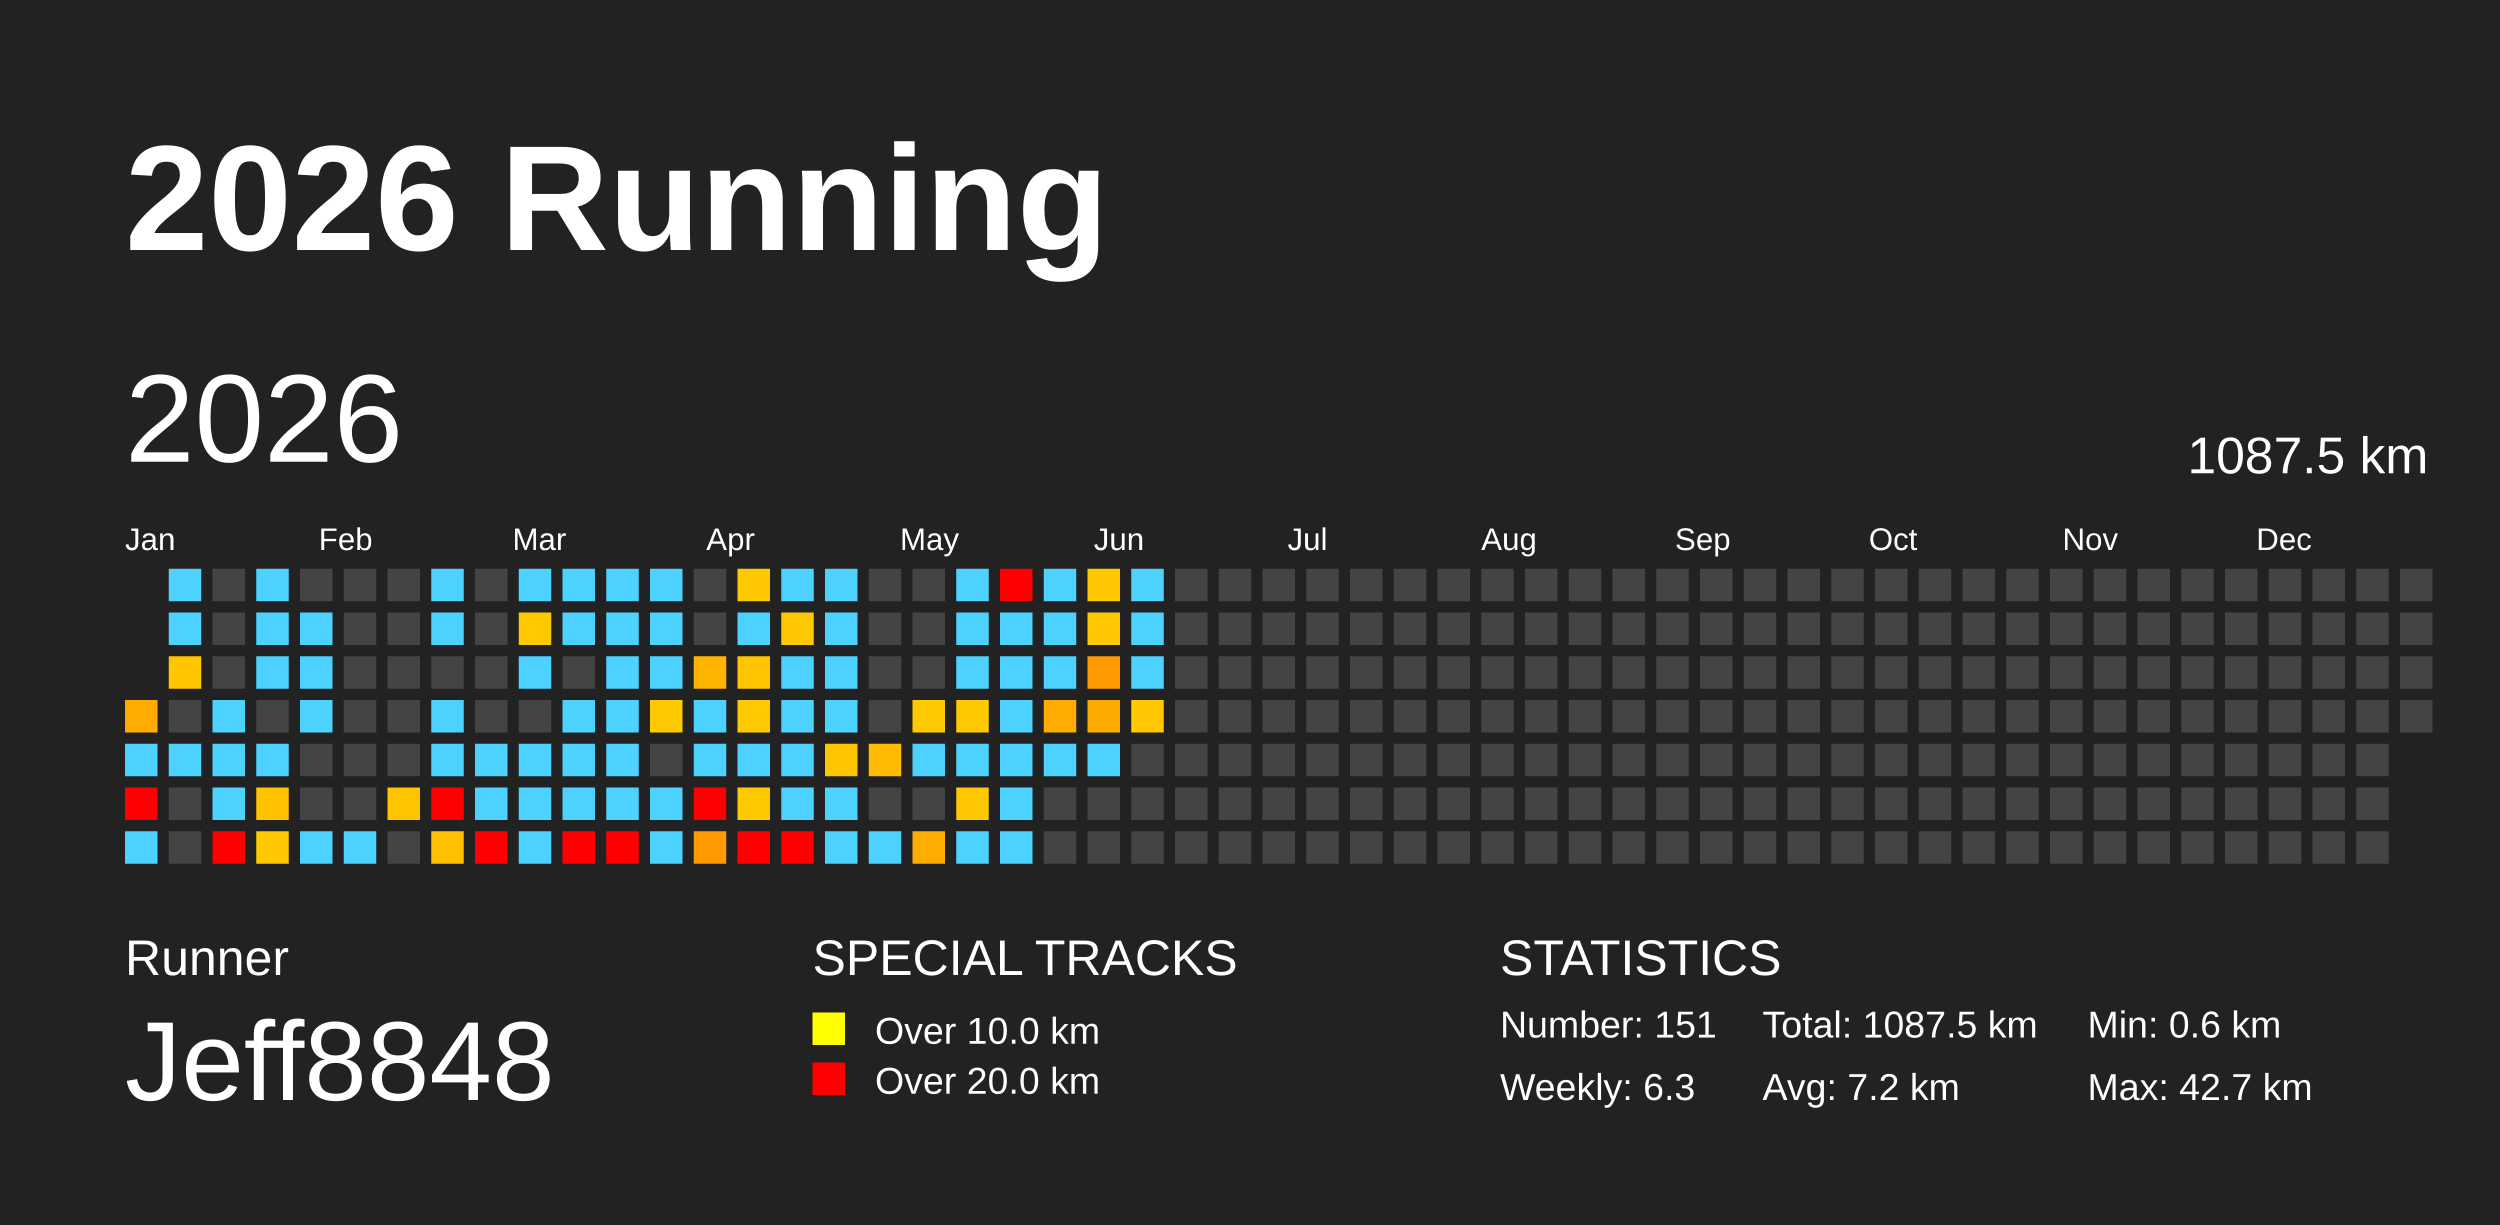
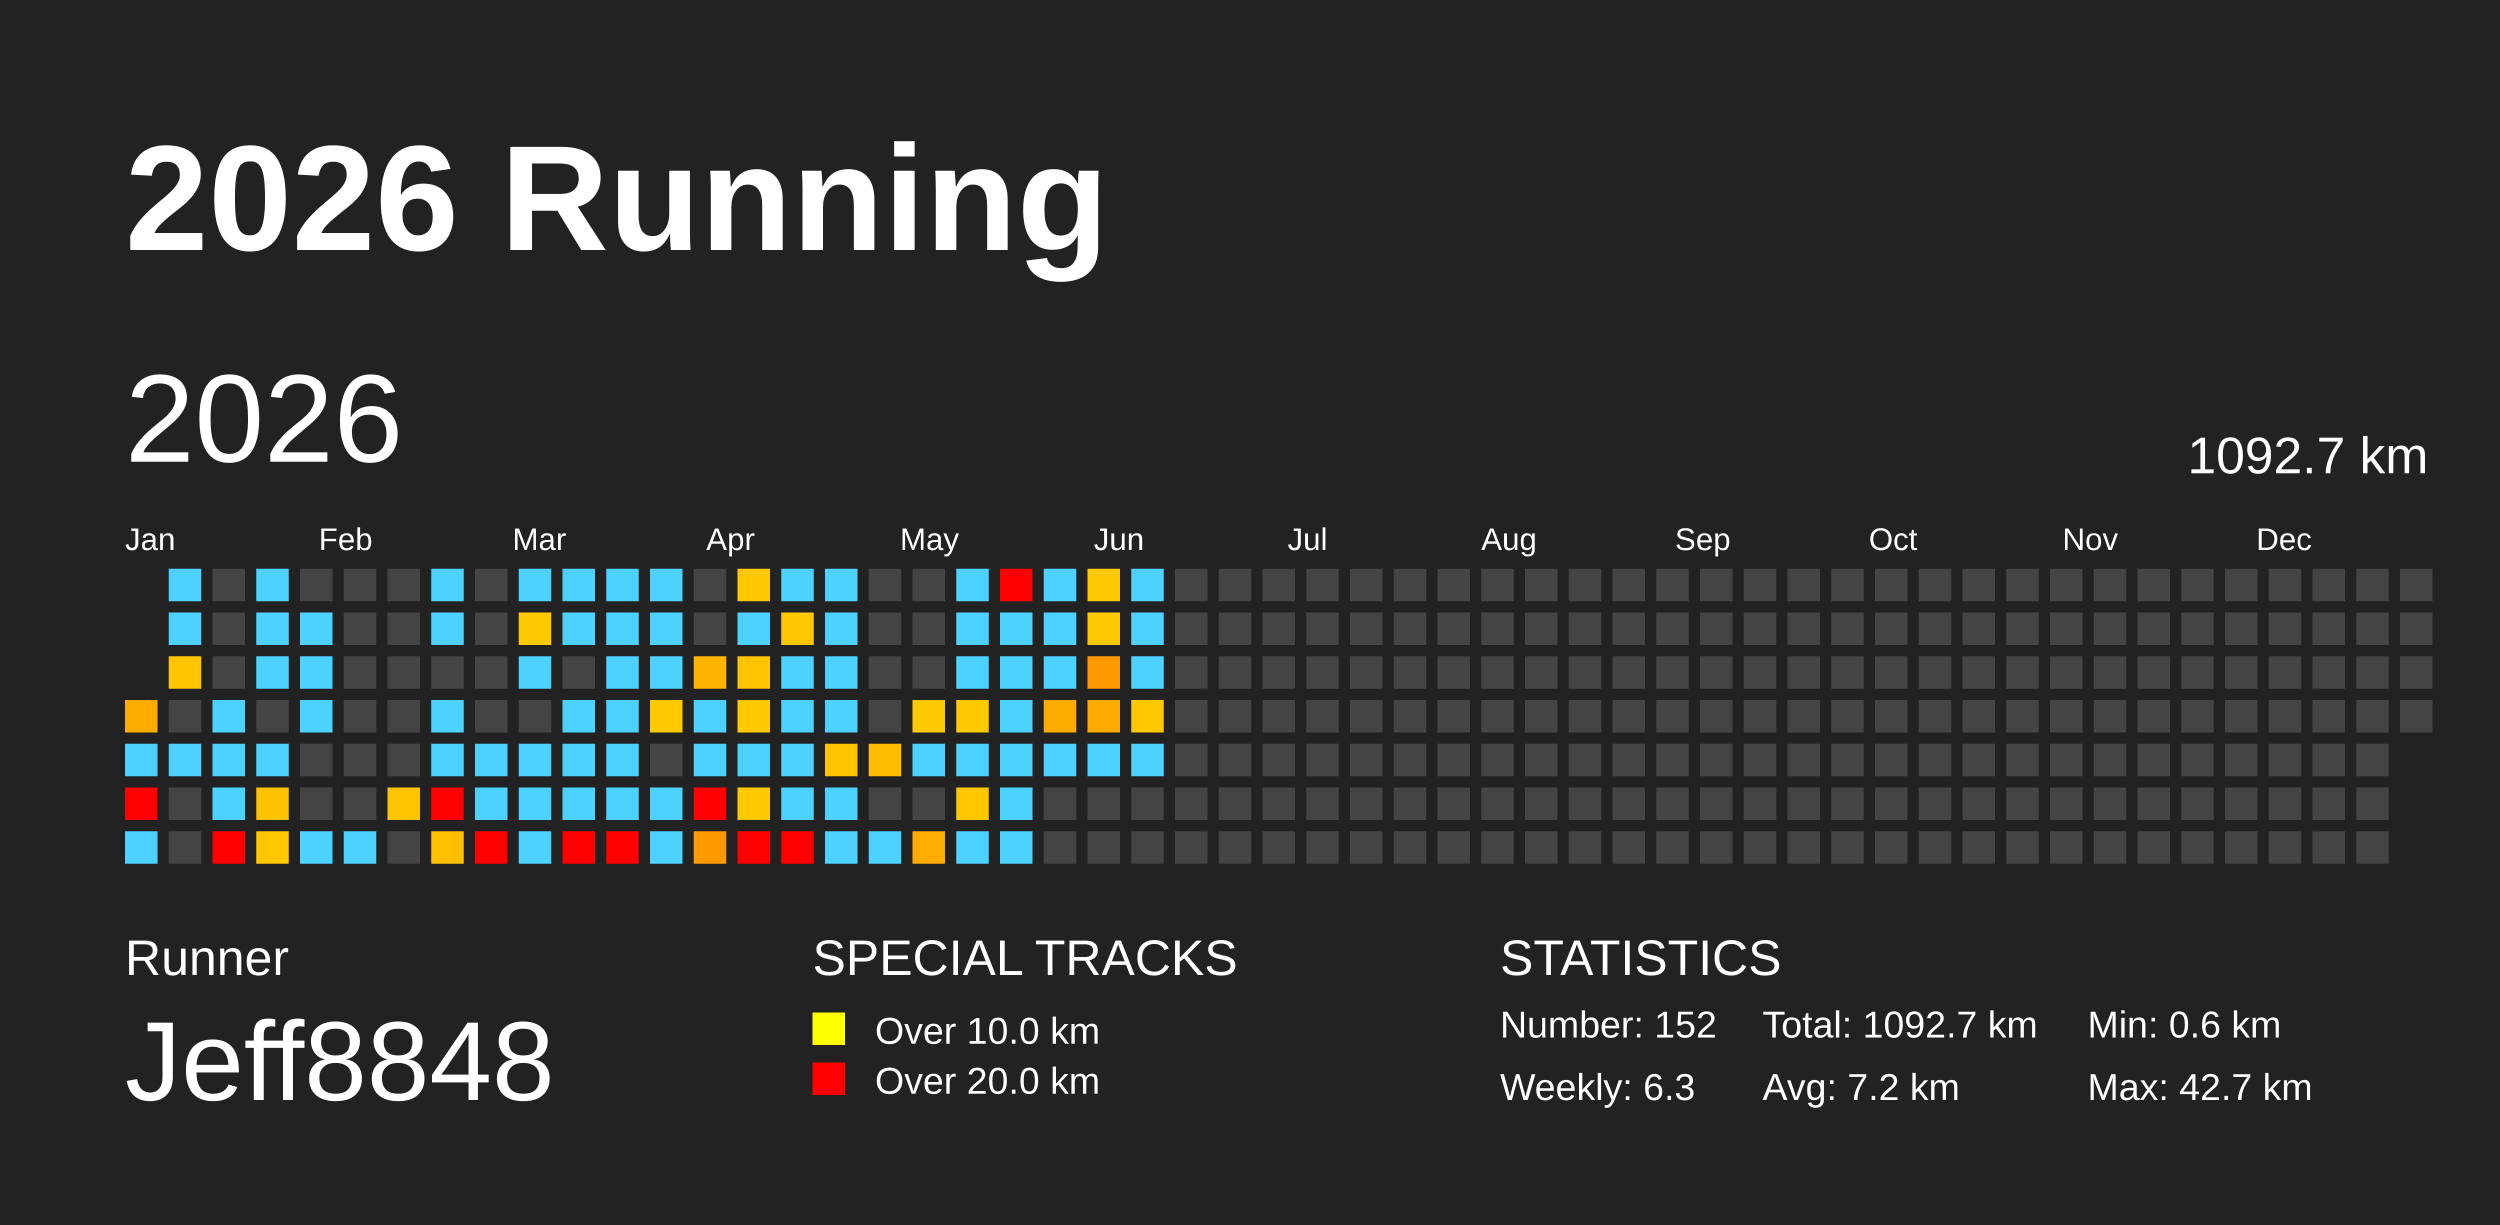
<svg xmlns="http://www.w3.org/2000/svg" baseProfile="full" height="98mm" version="1.1" viewBox="0,0,200,98" width="200mm">
  <defs />
  <rect fill="#222222" height="98" width="200" x="0" y="0" />
  <text fill="#FFFFFF" style="font-size:12px; font-family:Arial; font-weight:bold;" x="10" y="20">2026 Running</text>
  <text fill="#FFFFFF" style="font-size:4px; font-family:Arial" x="10" y="78">Runner</text>
  <text fill="#FFFFFF" style="font-size:9px; font-family:Arial" x="10" y="88">Jeff8848</text>
  <text fill="#FFFFFF" style="font-size:4px; font-family:Arial" x="65" y="78">SPECIAL TRACKS</text>
  <rect fill="yellow" height="2.6" width="2.6" x="65" y="81" />
  <text fill="#FFFFFF" style="font-size:3px; font-family:Arial" x="70" y="83.5">Over 10.0 km</text>
  <rect fill="red" height="2.6" width="2.6" x="65" y="85" />
  <text fill="#FFFFFF" style="font-size:3px; font-family:Arial" x="70" y="87.5">Over 20.0 km</text>
  <text fill="#FFFFFF" style="font-size:4px; font-family:Arial" x="120" y="78">STATISTICS</text>
-   <text fill="#FFFFFF" style="font-size:3px; font-family:Arial" x="120" y="83">Number: 151</text>
+   <text fill="#FFFFFF" style="font-size:3px; font-family:Arial" x="120" y="83">Number: 152</text>
  <text fill="#FFFFFF" style="font-size:3px; font-family:Arial" x="120" y="88">Weekly: 6.3</text>
-   <text fill="#FFFFFF" style="font-size:3px; font-family:Arial" x="141" y="83">Total: 1087.5 km</text>
+   <text fill="#FFFFFF" style="font-size:3px; font-family:Arial" x="141" y="83">Total: 1092.7 km</text>
  <text fill="#FFFFFF" style="font-size:3px; font-family:Arial" x="141" y="88">Avg: 7.2 km</text>
  <text fill="#FFFFFF" style="font-size:3px; font-family:Arial" x="167" y="83">Min: 0.6 km</text>
  <text fill="#FFFFFF" style="font-size:3px; font-family:Arial" x="167" y="88">Max: 42.7 km</text>
  <text dominant-baseline="hanging" fill="#FFFFFF" style="font-size:10.0px; font-family:Arial;" x="10" y="30">2026</text>
-   <text dominant-baseline="hanging" fill="#FFFFFF" style="font-size:4.125px; font-family:Arial;" x="175" y="35">1087.5 km</text>
+   <text dominant-baseline="hanging" fill="#FFFFFF" style="font-size:4.125px; font-family:Arial;" x="175" y="35">1092.7 km</text>
  <text fill="#FFFFFF" style="font-size:2.5px; font-family:Arial" x="10.0" y="44">Jan</text>
  <text fill="#FFFFFF" style="font-size:2.5px; font-family:Arial" x="25.5" y="44">Feb</text>
  <text fill="#FFFFFF" style="font-size:2.5px; font-family:Arial" x="41.0" y="44">Mar</text>
  <text fill="#FFFFFF" style="font-size:2.5px; font-family:Arial" x="56.5" y="44">Apr</text>
  <text fill="#FFFFFF" style="font-size:2.5px; font-family:Arial" x="72.0" y="44">May</text>
  <text fill="#FFFFFF" style="font-size:2.5px; font-family:Arial" x="87.5" y="44">Jun</text>
  <text fill="#FFFFFF" style="font-size:2.5px; font-family:Arial" x="103.0" y="44">Jul</text>
  <text fill="#FFFFFF" style="font-size:2.5px; font-family:Arial" x="118.5" y="44">Aug</text>
  <text fill="#FFFFFF" style="font-size:2.5px; font-family:Arial" x="134.0" y="44">Sep</text>
  <text fill="#FFFFFF" style="font-size:2.5px; font-family:Arial" x="149.5" y="44">Oct</text>
  <text fill="#FFFFFF" style="font-size:2.5px; font-family:Arial" x="165.0" y="44">Nov</text>
  <text fill="#FFFFFF" style="font-size:2.5px; font-family:Arial" x="180.5" y="44">Dec</text>
  <rect fill="#ffab00" height="2.6" width="2.6" x="10.0" y="56.0" />
  <rect fill="#4dd2ff" height="2.6" width="2.6" x="10.0" y="59.5" />
  <rect fill="red" height="2.6" width="2.6" x="10.0" y="63.0" />
  <rect fill="#4dd2ff" height="2.6" width="2.6" x="10.0" y="66.5" />
  <rect fill="#4dd2ff" height="2.6" width="2.6" x="13.5" y="45.5" />
  <rect fill="#4dd2ff" height="2.6" width="2.6" x="13.5" y="49.0" />
  <rect fill="#ffc600" height="2.6" width="2.6" x="13.5" y="52.5" />
  <rect fill="#444444" height="2.6" width="2.6" x="13.5" y="56.0" />
  <rect fill="#4dd2ff" height="2.6" width="2.6" x="13.5" y="59.5" />
  <rect fill="#444444" height="2.6" width="2.6" x="13.5" y="63.0" />
  <rect fill="#444444" height="2.6" width="2.6" x="13.5" y="66.5" />
  <rect fill="#444444" height="2.6" width="2.6" x="17.0" y="45.5" />
  <rect fill="#444444" height="2.6" width="2.6" x="17.0" y="49.0" />
  <rect fill="#444444" height="2.6" width="2.6" x="17.0" y="52.5" />
  <rect fill="#4dd2ff" height="2.6" width="2.6" x="17.0" y="56.0" />
  <rect fill="#4dd2ff" height="2.6" width="2.6" x="17.0" y="59.5" />
  <rect fill="#4dd2ff" height="2.6" width="2.6" x="17.0" y="63.0" />
  <rect fill="red" height="2.6" width="2.6" x="17.0" y="66.5" />
  <rect fill="#4dd2ff" height="2.6" width="2.6" x="20.5" y="45.5" />
  <rect fill="#4dd2ff" height="2.6" width="2.6" x="20.5" y="49.0" />
  <rect fill="#4dd2ff" height="2.6" width="2.6" x="20.5" y="52.5" />
  <rect fill="#444444" height="2.6" width="2.6" x="20.5" y="56.0" />
  <rect fill="#4dd2ff" height="2.6" width="2.6" x="20.5" y="59.5" />
  <rect fill="#ffc200" height="2.6" width="2.6" x="20.5" y="63.0" />
  <rect fill="#ffc800" height="2.6" width="2.6" x="20.5" y="66.5" />
  <rect fill="#444444" height="2.6" width="2.6" x="24.0" y="45.5" />
  <rect fill="#4dd2ff" height="2.6" width="2.6" x="24.0" y="49.0" />
  <rect fill="#4dd2ff" height="2.6" width="2.6" x="24.0" y="52.5" />
  <rect fill="#4dd2ff" height="2.6" width="2.6" x="24.0" y="56.0" />
  <rect fill="#444444" height="2.6" width="2.6" x="24.0" y="59.5" />
  <rect fill="#444444" height="2.6" width="2.6" x="24.0" y="63.0" />
  <rect fill="#4dd2ff" height="2.6" width="2.6" x="24.0" y="66.5" />
  <rect fill="#444444" height="2.6" width="2.6" x="27.5" y="45.5" />
  <rect fill="#444444" height="2.6" width="2.6" x="27.5" y="49.0" />
  <rect fill="#444444" height="2.6" width="2.6" x="27.5" y="52.5" />
  <rect fill="#444444" height="2.6" width="2.6" x="27.5" y="56.0" />
  <rect fill="#444444" height="2.6" width="2.6" x="27.5" y="59.5" />
  <rect fill="#444444" height="2.6" width="2.6" x="27.5" y="63.0" />
  <rect fill="#4dd2ff" height="2.6" width="2.6" x="27.5" y="66.5" />
  <rect fill="#444444" height="2.6" width="2.6" x="31.0" y="45.5" />
  <rect fill="#444444" height="2.6" width="2.6" x="31.0" y="49.0" />
  <rect fill="#444444" height="2.6" width="2.6" x="31.0" y="52.5" />
  <rect fill="#444444" height="2.6" width="2.6" x="31.0" y="56.0" />
  <rect fill="#444444" height="2.6" width="2.6" x="31.0" y="59.5" />
  <rect fill="#ffc400" height="2.6" width="2.6" x="31.0" y="63.0" />
  <rect fill="#444444" height="2.6" width="2.6" x="31.0" y="66.5" />
  <rect fill="#4dd2ff" height="2.6" width="2.6" x="34.5" y="45.5" />
  <rect fill="#4dd2ff" height="2.6" width="2.6" x="34.5" y="49.0" />
  <rect fill="#444444" height="2.6" width="2.6" x="34.5" y="52.5" />
  <rect fill="#4dd2ff" height="2.6" width="2.6" x="34.5" y="56.0" />
  <rect fill="#4dd2ff" height="2.6" width="2.6" x="34.5" y="59.5" />
  <rect fill="red" height="2.6" width="2.6" x="34.5" y="63.0" />
  <rect fill="#ffc000" height="2.6" width="2.6" x="34.5" y="66.5" />
  <rect fill="#444444" height="2.6" width="2.6" x="38.0" y="45.5" />
  <rect fill="#444444" height="2.6" width="2.6" x="38.0" y="49.0" />
  <rect fill="#444444" height="2.6" width="2.6" x="38.0" y="52.5" />
  <rect fill="#444444" height="2.6" width="2.6" x="38.0" y="56.0" />
  <rect fill="#4dd2ff" height="2.6" width="2.6" x="38.0" y="59.5" />
  <rect fill="#4dd2ff" height="2.6" width="2.6" x="38.0" y="63.0" />
  <rect fill="red" height="2.6" width="2.6" x="38.0" y="66.5" />
  <rect fill="#4dd2ff" height="2.6" width="2.6" x="41.5" y="45.5" />
  <rect fill="#ffc900" height="2.6" width="2.6" x="41.5" y="49.0" />
  <rect fill="#4dd2ff" height="2.6" width="2.6" x="41.5" y="52.5" />
  <rect fill="#444444" height="2.6" width="2.6" x="41.5" y="56.0" />
  <rect fill="#4dd2ff" height="2.6" width="2.6" x="41.5" y="59.5" />
  <rect fill="#4dd2ff" height="2.6" width="2.6" x="41.5" y="63.0" />
  <rect fill="#4dd2ff" height="2.6" width="2.6" x="41.5" y="66.5" />
  <rect fill="#4dd2ff" height="2.6" width="2.6" x="45.0" y="45.5" />
  <rect fill="#4dd2ff" height="2.6" width="2.6" x="45.0" y="49.0" />
  <rect fill="#444444" height="2.6" width="2.6" x="45.0" y="52.5" />
  <rect fill="#4dd2ff" height="2.6" width="2.6" x="45.0" y="56.0" />
  <rect fill="#4dd2ff" height="2.6" width="2.6" x="45.0" y="59.5" />
  <rect fill="#4dd2ff" height="2.6" width="2.6" x="45.0" y="63.0" />
  <rect fill="red" height="2.6" width="2.6" x="45.0" y="66.5" />
  <rect fill="#4dd2ff" height="2.6" width="2.6" x="48.5" y="45.5" />
  <rect fill="#4dd2ff" height="2.6" width="2.6" x="48.5" y="49.0" />
  <rect fill="#4dd2ff" height="2.6" width="2.6" x="48.5" y="52.5" />
  <rect fill="#4dd2ff" height="2.6" width="2.6" x="48.5" y="56.0" />
  <rect fill="#4dd2ff" height="2.6" width="2.6" x="48.5" y="59.5" />
  <rect fill="#4dd2ff" height="2.6" width="2.6" x="48.5" y="63.0" />
  <rect fill="red" height="2.6" width="2.6" x="48.5" y="66.5" />
  <rect fill="#4dd2ff" height="2.6" width="2.6" x="52.0" y="45.5" />
  <rect fill="#4dd2ff" height="2.6" width="2.6" x="52.0" y="49.0" />
  <rect fill="#4dd2ff" height="2.6" width="2.6" x="52.0" y="52.5" />
  <rect fill="#ffc900" height="2.6" width="2.6" x="52.0" y="56.0" />
  <rect fill="#444444" height="2.6" width="2.6" x="52.0" y="59.5" />
  <rect fill="#4dd2ff" height="2.6" width="2.6" x="52.0" y="63.0" />
  <rect fill="#4dd2ff" height="2.6" width="2.6" x="52.0" y="66.5" />
  <rect fill="#444444" height="2.6" width="2.6" x="55.5" y="45.5" />
  <rect fill="#444444" height="2.6" width="2.6" x="55.5" y="49.0" />
  <rect fill="#ffb400" height="2.6" width="2.6" x="55.5" y="52.5" />
  <rect fill="#4dd2ff" height="2.6" width="2.6" x="55.5" y="56.0" />
  <rect fill="#4dd2ff" height="2.6" width="2.6" x="55.5" y="59.5" />
  <rect fill="red" height="2.6" width="2.6" x="55.5" y="63.0" />
  <rect fill="#ff9b00" height="2.6" width="2.6" x="55.5" y="66.5" />
  <rect fill="#ffc800" height="2.6" width="2.6" x="59.0" y="45.5" />
  <rect fill="#4dd2ff" height="2.6" width="2.6" x="59.0" y="49.0" />
  <rect fill="#ffc500" height="2.6" width="2.6" x="59.0" y="52.5" />
  <rect fill="#ffc900" height="2.6" width="2.6" x="59.0" y="56.0" />
  <rect fill="#4dd2ff" height="2.6" width="2.6" x="59.0" y="59.5" />
  <rect fill="#ffc900" height="2.6" width="2.6" x="59.0" y="63.0" />
  <rect fill="red" height="2.6" width="2.6" x="59.0" y="66.5" />
  <rect fill="#4dd2ff" height="2.6" width="2.6" x="62.5" y="45.5" />
  <rect fill="#ffc800" height="2.6" width="2.6" x="62.5" y="49.0" />
  <rect fill="#4dd2ff" height="2.6" width="2.6" x="62.5" y="52.5" />
  <rect fill="#4dd2ff" height="2.6" width="2.6" x="62.5" y="56.0" />
  <rect fill="#4dd2ff" height="2.6" width="2.6" x="62.5" y="59.5" />
  <rect fill="#4dd2ff" height="2.6" width="2.6" x="62.5" y="63.0" />
  <rect fill="red" height="2.6" width="2.6" x="62.5" y="66.5" />
  <rect fill="#4dd2ff" height="2.6" width="2.6" x="66.0" y="45.5" />
  <rect fill="#4dd2ff" height="2.6" width="2.6" x="66.0" y="49.0" />
  <rect fill="#4dd2ff" height="2.6" width="2.6" x="66.0" y="52.5" />
  <rect fill="#4dd2ff" height="2.6" width="2.6" x="66.0" y="56.0" />
  <rect fill="#ffc600" height="2.6" width="2.6" x="66.0" y="59.5" />
  <rect fill="#4dd2ff" height="2.6" width="2.6" x="66.0" y="63.0" />
  <rect fill="#4dd2ff" height="2.6" width="2.6" x="66.0" y="66.5" />
  <rect fill="#444444" height="2.6" width="2.6" x="69.5" y="45.5" />
  <rect fill="#444444" height="2.6" width="2.6" x="69.5" y="49.0" />
  <rect fill="#444444" height="2.6" width="2.6" x="69.5" y="52.5" />
  <rect fill="#444444" height="2.6" width="2.6" x="69.5" y="56.0" />
  <rect fill="#ffbb00" height="2.6" width="2.6" x="69.5" y="59.5" />
  <rect fill="#444444" height="2.6" width="2.6" x="69.5" y="63.0" />
  <rect fill="#4dd2ff" height="2.6" width="2.6" x="69.5" y="66.5" />
  <rect fill="#444444" height="2.6" width="2.6" x="73.0" y="45.5" />
  <rect fill="#444444" height="2.6" width="2.6" x="73.0" y="49.0" />
  <rect fill="#444444" height="2.6" width="2.6" x="73.0" y="52.5" />
  <rect fill="#ffc900" height="2.6" width="2.6" x="73.0" y="56.0" />
  <rect fill="#4dd2ff" height="2.6" width="2.6" x="73.0" y="59.5" />
  <rect fill="#444444" height="2.6" width="2.6" x="73.0" y="63.0" />
  <rect fill="#ffac00" height="2.6" width="2.6" x="73.0" y="66.5" />
  <rect fill="#4dd2ff" height="2.6" width="2.6" x="76.5" y="45.5" />
  <rect fill="#4dd2ff" height="2.6" width="2.6" x="76.5" y="49.0" />
  <rect fill="#4dd2ff" height="2.6" width="2.6" x="76.5" y="52.5" />
  <rect fill="#ffc900" height="2.6" width="2.6" x="76.5" y="56.0" />
  <rect fill="#4dd2ff" height="2.6" width="2.6" x="76.5" y="59.5" />
  <rect fill="#ffc700" height="2.6" width="2.6" x="76.5" y="63.0" />
  <rect fill="#4dd2ff" height="2.6" width="2.6" x="76.5" y="66.5" />
  <rect fill="red" height="2.6" width="2.6" x="80.0" y="45.5" />
  <rect fill="#4dd2ff" height="2.6" width="2.6" x="80.0" y="49.0" />
  <rect fill="#4dd2ff" height="2.6" width="2.6" x="80.0" y="52.5" />
  <rect fill="#4dd2ff" height="2.6" width="2.6" x="80.0" y="56.0" />
  <rect fill="#4dd2ff" height="2.6" width="2.6" x="80.0" y="59.5" />
  <rect fill="#4dd2ff" height="2.6" width="2.6" x="80.0" y="63.0" />
  <rect fill="#4dd2ff" height="2.6" width="2.6" x="80.0" y="66.5" />
  <rect fill="#4dd2ff" height="2.6" width="2.6" x="83.5" y="45.5" />
  <rect fill="#4dd2ff" height="2.6" width="2.6" x="83.5" y="49.0" />
  <rect fill="#4dd2ff" height="2.6" width="2.6" x="83.5" y="52.5" />
  <rect fill="#ffab00" height="2.6" width="2.6" x="83.5" y="56.0" />
  <rect fill="#4dd2ff" height="2.6" width="2.6" x="83.5" y="59.5" />
  <rect fill="#444444" height="2.6" width="2.6" x="83.5" y="63.0" />
  <rect fill="#444444" height="2.6" width="2.6" x="83.5" y="66.5" />
  <rect fill="#ffc800" height="2.6" width="2.6" x="87.0" y="45.5" />
  <rect fill="#ffc800" height="2.6" width="2.6" x="87.0" y="49.0" />
  <rect fill="#ff9b00" height="2.6" width="2.6" x="87.0" y="52.5" />
  <rect fill="#ffaa00" height="2.6" width="2.6" x="87.0" y="56.0" />
  <rect fill="#4dd2ff" height="2.6" width="2.6" x="87.0" y="59.5" />
  <rect fill="#444444" height="2.6" width="2.6" x="87.0" y="63.0" />
  <rect fill="#444444" height="2.6" width="2.6" x="87.0" y="66.5" />
  <rect fill="#4dd2ff" height="2.6" width="2.6" x="90.5" y="45.5" />
  <rect fill="#4dd2ff" height="2.6" width="2.6" x="90.5" y="49.0" />
  <rect fill="#4dd2ff" height="2.6" width="2.6" x="90.5" y="52.5" />
  <rect fill="#ffc800" height="2.6" width="2.6" x="90.5" y="56.0" />
-   <rect fill="#444444" height="2.6" width="2.6" x="90.5" y="59.5" />
+   <rect fill="#4dd2ff" height="2.6" width="2.6" x="90.5" y="59.5" />
  <rect fill="#444444" height="2.6" width="2.6" x="90.5" y="63.0" />
  <rect fill="#444444" height="2.6" width="2.6" x="90.5" y="66.5" />
  <rect fill="#444444" height="2.6" width="2.6" x="94.0" y="45.5" />
  <rect fill="#444444" height="2.6" width="2.6" x="94.0" y="49.0" />
  <rect fill="#444444" height="2.6" width="2.6" x="94.0" y="52.5" />
  <rect fill="#444444" height="2.6" width="2.6" x="94.0" y="56.0" />
  <rect fill="#444444" height="2.6" width="2.6" x="94.0" y="59.5" />
  <rect fill="#444444" height="2.6" width="2.6" x="94.0" y="63.0" />
  <rect fill="#444444" height="2.6" width="2.6" x="94.0" y="66.5" />
  <rect fill="#444444" height="2.6" width="2.6" x="97.5" y="45.5" />
  <rect fill="#444444" height="2.6" width="2.6" x="97.5" y="49.0" />
  <rect fill="#444444" height="2.6" width="2.6" x="97.5" y="52.5" />
  <rect fill="#444444" height="2.6" width="2.6" x="97.5" y="56.0" />
  <rect fill="#444444" height="2.6" width="2.6" x="97.5" y="59.5" />
  <rect fill="#444444" height="2.6" width="2.6" x="97.5" y="63.0" />
  <rect fill="#444444" height="2.6" width="2.6" x="97.5" y="66.5" />
  <rect fill="#444444" height="2.6" width="2.6" x="101.0" y="45.5" />
  <rect fill="#444444" height="2.6" width="2.6" x="101.0" y="49.0" />
  <rect fill="#444444" height="2.6" width="2.6" x="101.0" y="52.5" />
  <rect fill="#444444" height="2.6" width="2.6" x="101.0" y="56.0" />
  <rect fill="#444444" height="2.6" width="2.6" x="101.0" y="59.5" />
  <rect fill="#444444" height="2.6" width="2.6" x="101.0" y="63.0" />
  <rect fill="#444444" height="2.6" width="2.6" x="101.0" y="66.5" />
  <rect fill="#444444" height="2.6" width="2.6" x="104.5" y="45.5" />
  <rect fill="#444444" height="2.6" width="2.6" x="104.5" y="49.0" />
  <rect fill="#444444" height="2.6" width="2.6" x="104.5" y="52.5" />
  <rect fill="#444444" height="2.6" width="2.6" x="104.5" y="56.0" />
  <rect fill="#444444" height="2.6" width="2.6" x="104.5" y="59.5" />
  <rect fill="#444444" height="2.6" width="2.6" x="104.5" y="63.0" />
  <rect fill="#444444" height="2.6" width="2.6" x="104.5" y="66.5" />
  <rect fill="#444444" height="2.6" width="2.6" x="108.0" y="45.5" />
  <rect fill="#444444" height="2.6" width="2.6" x="108.0" y="49.0" />
  <rect fill="#444444" height="2.6" width="2.6" x="108.0" y="52.5" />
  <rect fill="#444444" height="2.6" width="2.6" x="108.0" y="56.0" />
  <rect fill="#444444" height="2.6" width="2.6" x="108.0" y="59.5" />
  <rect fill="#444444" height="2.6" width="2.6" x="108.0" y="63.0" />
  <rect fill="#444444" height="2.6" width="2.6" x="108.0" y="66.5" />
  <rect fill="#444444" height="2.6" width="2.6" x="111.5" y="45.5" />
  <rect fill="#444444" height="2.6" width="2.6" x="111.5" y="49.0" />
  <rect fill="#444444" height="2.6" width="2.6" x="111.5" y="52.5" />
  <rect fill="#444444" height="2.6" width="2.6" x="111.5" y="56.0" />
  <rect fill="#444444" height="2.6" width="2.6" x="111.5" y="59.5" />
  <rect fill="#444444" height="2.6" width="2.6" x="111.5" y="63.0" />
  <rect fill="#444444" height="2.6" width="2.6" x="111.5" y="66.5" />
  <rect fill="#444444" height="2.6" width="2.6" x="115.0" y="45.5" />
  <rect fill="#444444" height="2.6" width="2.6" x="115.0" y="49.0" />
  <rect fill="#444444" height="2.6" width="2.6" x="115.0" y="52.5" />
  <rect fill="#444444" height="2.6" width="2.6" x="115.0" y="56.0" />
  <rect fill="#444444" height="2.6" width="2.6" x="115.0" y="59.5" />
  <rect fill="#444444" height="2.6" width="2.6" x="115.0" y="63.0" />
  <rect fill="#444444" height="2.6" width="2.6" x="115.0" y="66.5" />
  <rect fill="#444444" height="2.6" width="2.6" x="118.5" y="45.5" />
  <rect fill="#444444" height="2.6" width="2.6" x="118.5" y="49.0" />
  <rect fill="#444444" height="2.6" width="2.6" x="118.5" y="52.5" />
  <rect fill="#444444" height="2.6" width="2.6" x="118.5" y="56.0" />
  <rect fill="#444444" height="2.6" width="2.6" x="118.5" y="59.5" />
  <rect fill="#444444" height="2.6" width="2.6" x="118.5" y="63.0" />
  <rect fill="#444444" height="2.6" width="2.6" x="118.5" y="66.5" />
  <rect fill="#444444" height="2.6" width="2.6" x="122.0" y="45.5" />
  <rect fill="#444444" height="2.6" width="2.6" x="122.0" y="49.0" />
  <rect fill="#444444" height="2.6" width="2.6" x="122.0" y="52.5" />
  <rect fill="#444444" height="2.6" width="2.6" x="122.0" y="56.0" />
  <rect fill="#444444" height="2.6" width="2.6" x="122.0" y="59.5" />
  <rect fill="#444444" height="2.6" width="2.6" x="122.0" y="63.0" />
  <rect fill="#444444" height="2.6" width="2.6" x="122.0" y="66.5" />
  <rect fill="#444444" height="2.6" width="2.6" x="125.5" y="45.5" />
  <rect fill="#444444" height="2.6" width="2.6" x="125.5" y="49.0" />
  <rect fill="#444444" height="2.6" width="2.6" x="125.5" y="52.5" />
  <rect fill="#444444" height="2.6" width="2.6" x="125.5" y="56.0" />
  <rect fill="#444444" height="2.6" width="2.6" x="125.5" y="59.5" />
  <rect fill="#444444" height="2.6" width="2.6" x="125.5" y="63.0" />
  <rect fill="#444444" height="2.6" width="2.6" x="125.5" y="66.5" />
  <rect fill="#444444" height="2.6" width="2.6" x="129.0" y="45.5" />
  <rect fill="#444444" height="2.6" width="2.6" x="129.0" y="49.0" />
  <rect fill="#444444" height="2.6" width="2.6" x="129.0" y="52.5" />
  <rect fill="#444444" height="2.6" width="2.6" x="129.0" y="56.0" />
  <rect fill="#444444" height="2.6" width="2.6" x="129.0" y="59.5" />
  <rect fill="#444444" height="2.6" width="2.6" x="129.0" y="63.0" />
  <rect fill="#444444" height="2.6" width="2.6" x="129.0" y="66.5" />
  <rect fill="#444444" height="2.6" width="2.6" x="132.5" y="45.5" />
  <rect fill="#444444" height="2.6" width="2.6" x="132.5" y="49.0" />
  <rect fill="#444444" height="2.6" width="2.6" x="132.5" y="52.5" />
  <rect fill="#444444" height="2.6" width="2.6" x="132.5" y="56.0" />
  <rect fill="#444444" height="2.6" width="2.6" x="132.5" y="59.5" />
  <rect fill="#444444" height="2.6" width="2.6" x="132.5" y="63.0" />
  <rect fill="#444444" height="2.6" width="2.6" x="132.5" y="66.5" />
  <rect fill="#444444" height="2.6" width="2.6" x="136.0" y="45.5" />
  <rect fill="#444444" height="2.6" width="2.6" x="136.0" y="49.0" />
  <rect fill="#444444" height="2.6" width="2.6" x="136.0" y="52.5" />
  <rect fill="#444444" height="2.6" width="2.6" x="136.0" y="56.0" />
  <rect fill="#444444" height="2.6" width="2.6" x="136.0" y="59.5" />
  <rect fill="#444444" height="2.6" width="2.6" x="136.0" y="63.0" />
  <rect fill="#444444" height="2.6" width="2.6" x="136.0" y="66.5" />
  <rect fill="#444444" height="2.6" width="2.6" x="139.5" y="45.5" />
  <rect fill="#444444" height="2.6" width="2.6" x="139.5" y="49.0" />
  <rect fill="#444444" height="2.6" width="2.6" x="139.5" y="52.5" />
  <rect fill="#444444" height="2.6" width="2.6" x="139.5" y="56.0" />
  <rect fill="#444444" height="2.6" width="2.6" x="139.5" y="59.5" />
  <rect fill="#444444" height="2.6" width="2.6" x="139.5" y="63.0" />
  <rect fill="#444444" height="2.6" width="2.6" x="139.5" y="66.5" />
  <rect fill="#444444" height="2.6" width="2.6" x="143.0" y="45.5" />
  <rect fill="#444444" height="2.6" width="2.6" x="143.0" y="49.0" />
  <rect fill="#444444" height="2.6" width="2.6" x="143.0" y="52.5" />
  <rect fill="#444444" height="2.6" width="2.6" x="143.0" y="56.0" />
  <rect fill="#444444" height="2.6" width="2.6" x="143.0" y="59.5" />
  <rect fill="#444444" height="2.6" width="2.6" x="143.0" y="63.0" />
  <rect fill="#444444" height="2.6" width="2.6" x="143.0" y="66.5" />
  <rect fill="#444444" height="2.6" width="2.6" x="146.5" y="45.5" />
  <rect fill="#444444" height="2.6" width="2.6" x="146.5" y="49.0" />
  <rect fill="#444444" height="2.6" width="2.6" x="146.5" y="52.5" />
  <rect fill="#444444" height="2.6" width="2.6" x="146.5" y="56.0" />
  <rect fill="#444444" height="2.6" width="2.6" x="146.5" y="59.5" />
  <rect fill="#444444" height="2.6" width="2.6" x="146.5" y="63.0" />
  <rect fill="#444444" height="2.6" width="2.6" x="146.5" y="66.5" />
  <rect fill="#444444" height="2.6" width="2.6" x="150.0" y="45.5" />
  <rect fill="#444444" height="2.6" width="2.6" x="150.0" y="49.0" />
  <rect fill="#444444" height="2.6" width="2.6" x="150.0" y="52.5" />
  <rect fill="#444444" height="2.6" width="2.6" x="150.0" y="56.0" />
  <rect fill="#444444" height="2.6" width="2.6" x="150.0" y="59.5" />
  <rect fill="#444444" height="2.6" width="2.6" x="150.0" y="63.0" />
  <rect fill="#444444" height="2.6" width="2.6" x="150.0" y="66.5" />
  <rect fill="#444444" height="2.6" width="2.6" x="153.5" y="45.5" />
  <rect fill="#444444" height="2.6" width="2.6" x="153.5" y="49.0" />
  <rect fill="#444444" height="2.6" width="2.6" x="153.5" y="52.5" />
  <rect fill="#444444" height="2.6" width="2.6" x="153.5" y="56.0" />
  <rect fill="#444444" height="2.6" width="2.6" x="153.5" y="59.5" />
  <rect fill="#444444" height="2.6" width="2.6" x="153.5" y="63.0" />
  <rect fill="#444444" height="2.6" width="2.6" x="153.5" y="66.5" />
  <rect fill="#444444" height="2.6" width="2.6" x="157.0" y="45.5" />
  <rect fill="#444444" height="2.6" width="2.6" x="157.0" y="49.0" />
  <rect fill="#444444" height="2.6" width="2.6" x="157.0" y="52.5" />
  <rect fill="#444444" height="2.6" width="2.6" x="157.0" y="56.0" />
  <rect fill="#444444" height="2.6" width="2.6" x="157.0" y="59.5" />
  <rect fill="#444444" height="2.6" width="2.6" x="157.0" y="63.0" />
  <rect fill="#444444" height="2.6" width="2.6" x="157.0" y="66.5" />
  <rect fill="#444444" height="2.6" width="2.6" x="160.5" y="45.5" />
  <rect fill="#444444" height="2.6" width="2.6" x="160.5" y="49.0" />
  <rect fill="#444444" height="2.6" width="2.6" x="160.5" y="52.5" />
  <rect fill="#444444" height="2.6" width="2.6" x="160.5" y="56.0" />
  <rect fill="#444444" height="2.6" width="2.6" x="160.5" y="59.5" />
  <rect fill="#444444" height="2.6" width="2.6" x="160.5" y="63.0" />
  <rect fill="#444444" height="2.6" width="2.6" x="160.5" y="66.5" />
  <rect fill="#444444" height="2.6" width="2.6" x="164.0" y="45.5" />
  <rect fill="#444444" height="2.6" width="2.6" x="164.0" y="49.0" />
  <rect fill="#444444" height="2.6" width="2.6" x="164.0" y="52.5" />
  <rect fill="#444444" height="2.6" width="2.6" x="164.0" y="56.0" />
  <rect fill="#444444" height="2.6" width="2.6" x="164.0" y="59.5" />
  <rect fill="#444444" height="2.6" width="2.6" x="164.0" y="63.0" />
  <rect fill="#444444" height="2.6" width="2.6" x="164.0" y="66.5" />
  <rect fill="#444444" height="2.6" width="2.6" x="167.5" y="45.5" />
  <rect fill="#444444" height="2.6" width="2.6" x="167.5" y="49.0" />
  <rect fill="#444444" height="2.6" width="2.6" x="167.5" y="52.5" />
  <rect fill="#444444" height="2.6" width="2.6" x="167.5" y="56.0" />
  <rect fill="#444444" height="2.6" width="2.6" x="167.5" y="59.5" />
  <rect fill="#444444" height="2.6" width="2.6" x="167.5" y="63.0" />
  <rect fill="#444444" height="2.6" width="2.6" x="167.5" y="66.5" />
  <rect fill="#444444" height="2.6" width="2.6" x="171.0" y="45.5" />
  <rect fill="#444444" height="2.6" width="2.6" x="171.0" y="49.0" />
  <rect fill="#444444" height="2.6" width="2.6" x="171.0" y="52.5" />
  <rect fill="#444444" height="2.6" width="2.6" x="171.0" y="56.0" />
  <rect fill="#444444" height="2.6" width="2.6" x="171.0" y="59.5" />
  <rect fill="#444444" height="2.6" width="2.6" x="171.0" y="63.0" />
  <rect fill="#444444" height="2.6" width="2.6" x="171.0" y="66.5" />
  <rect fill="#444444" height="2.6" width="2.6" x="174.5" y="45.5" />
  <rect fill="#444444" height="2.6" width="2.6" x="174.5" y="49.0" />
  <rect fill="#444444" height="2.6" width="2.6" x="174.5" y="52.5" />
  <rect fill="#444444" height="2.6" width="2.6" x="174.5" y="56.0" />
  <rect fill="#444444" height="2.6" width="2.6" x="174.5" y="59.5" />
  <rect fill="#444444" height="2.6" width="2.6" x="174.5" y="63.0" />
  <rect fill="#444444" height="2.6" width="2.6" x="174.5" y="66.5" />
  <rect fill="#444444" height="2.6" width="2.6" x="178.0" y="45.5" />
  <rect fill="#444444" height="2.6" width="2.6" x="178.0" y="49.0" />
  <rect fill="#444444" height="2.6" width="2.6" x="178.0" y="52.5" />
  <rect fill="#444444" height="2.6" width="2.6" x="178.0" y="56.0" />
  <rect fill="#444444" height="2.6" width="2.6" x="178.0" y="59.5" />
  <rect fill="#444444" height="2.6" width="2.6" x="178.0" y="63.0" />
  <rect fill="#444444" height="2.6" width="2.6" x="178.0" y="66.5" />
  <rect fill="#444444" height="2.6" width="2.6" x="181.5" y="45.5" />
  <rect fill="#444444" height="2.6" width="2.6" x="181.5" y="49.0" />
  <rect fill="#444444" height="2.6" width="2.6" x="181.5" y="52.5" />
  <rect fill="#444444" height="2.6" width="2.6" x="181.5" y="56.0" />
  <rect fill="#444444" height="2.6" width="2.6" x="181.5" y="59.5" />
  <rect fill="#444444" height="2.6" width="2.6" x="181.5" y="63.0" />
  <rect fill="#444444" height="2.6" width="2.6" x="181.5" y="66.5" />
  <rect fill="#444444" height="2.6" width="2.6" x="185.0" y="45.5" />
  <rect fill="#444444" height="2.6" width="2.6" x="185.0" y="49.0" />
  <rect fill="#444444" height="2.6" width="2.6" x="185.0" y="52.5" />
  <rect fill="#444444" height="2.6" width="2.6" x="185.0" y="56.0" />
  <rect fill="#444444" height="2.6" width="2.6" x="185.0" y="59.5" />
  <rect fill="#444444" height="2.6" width="2.6" x="185.0" y="63.0" />
  <rect fill="#444444" height="2.6" width="2.6" x="185.0" y="66.5" />
  <rect fill="#444444" height="2.6" width="2.6" x="188.5" y="45.5" />
  <rect fill="#444444" height="2.6" width="2.6" x="188.5" y="49.0" />
  <rect fill="#444444" height="2.6" width="2.6" x="188.5" y="52.5" />
  <rect fill="#444444" height="2.6" width="2.6" x="188.5" y="56.0" />
  <rect fill="#444444" height="2.6" width="2.6" x="188.5" y="59.5" />
  <rect fill="#444444" height="2.6" width="2.6" x="188.5" y="63.0" />
  <rect fill="#444444" height="2.6" width="2.6" x="188.5" y="66.5" />
  <rect fill="#444444" height="2.6" width="2.6" x="192.0" y="45.5" />
  <rect fill="#444444" height="2.6" width="2.6" x="192.0" y="49.0" />
  <rect fill="#444444" height="2.6" width="2.6" x="192.0" y="52.5" />
  <rect fill="#444444" height="2.6" width="2.6" x="192.0" y="56.0" />
</svg>
